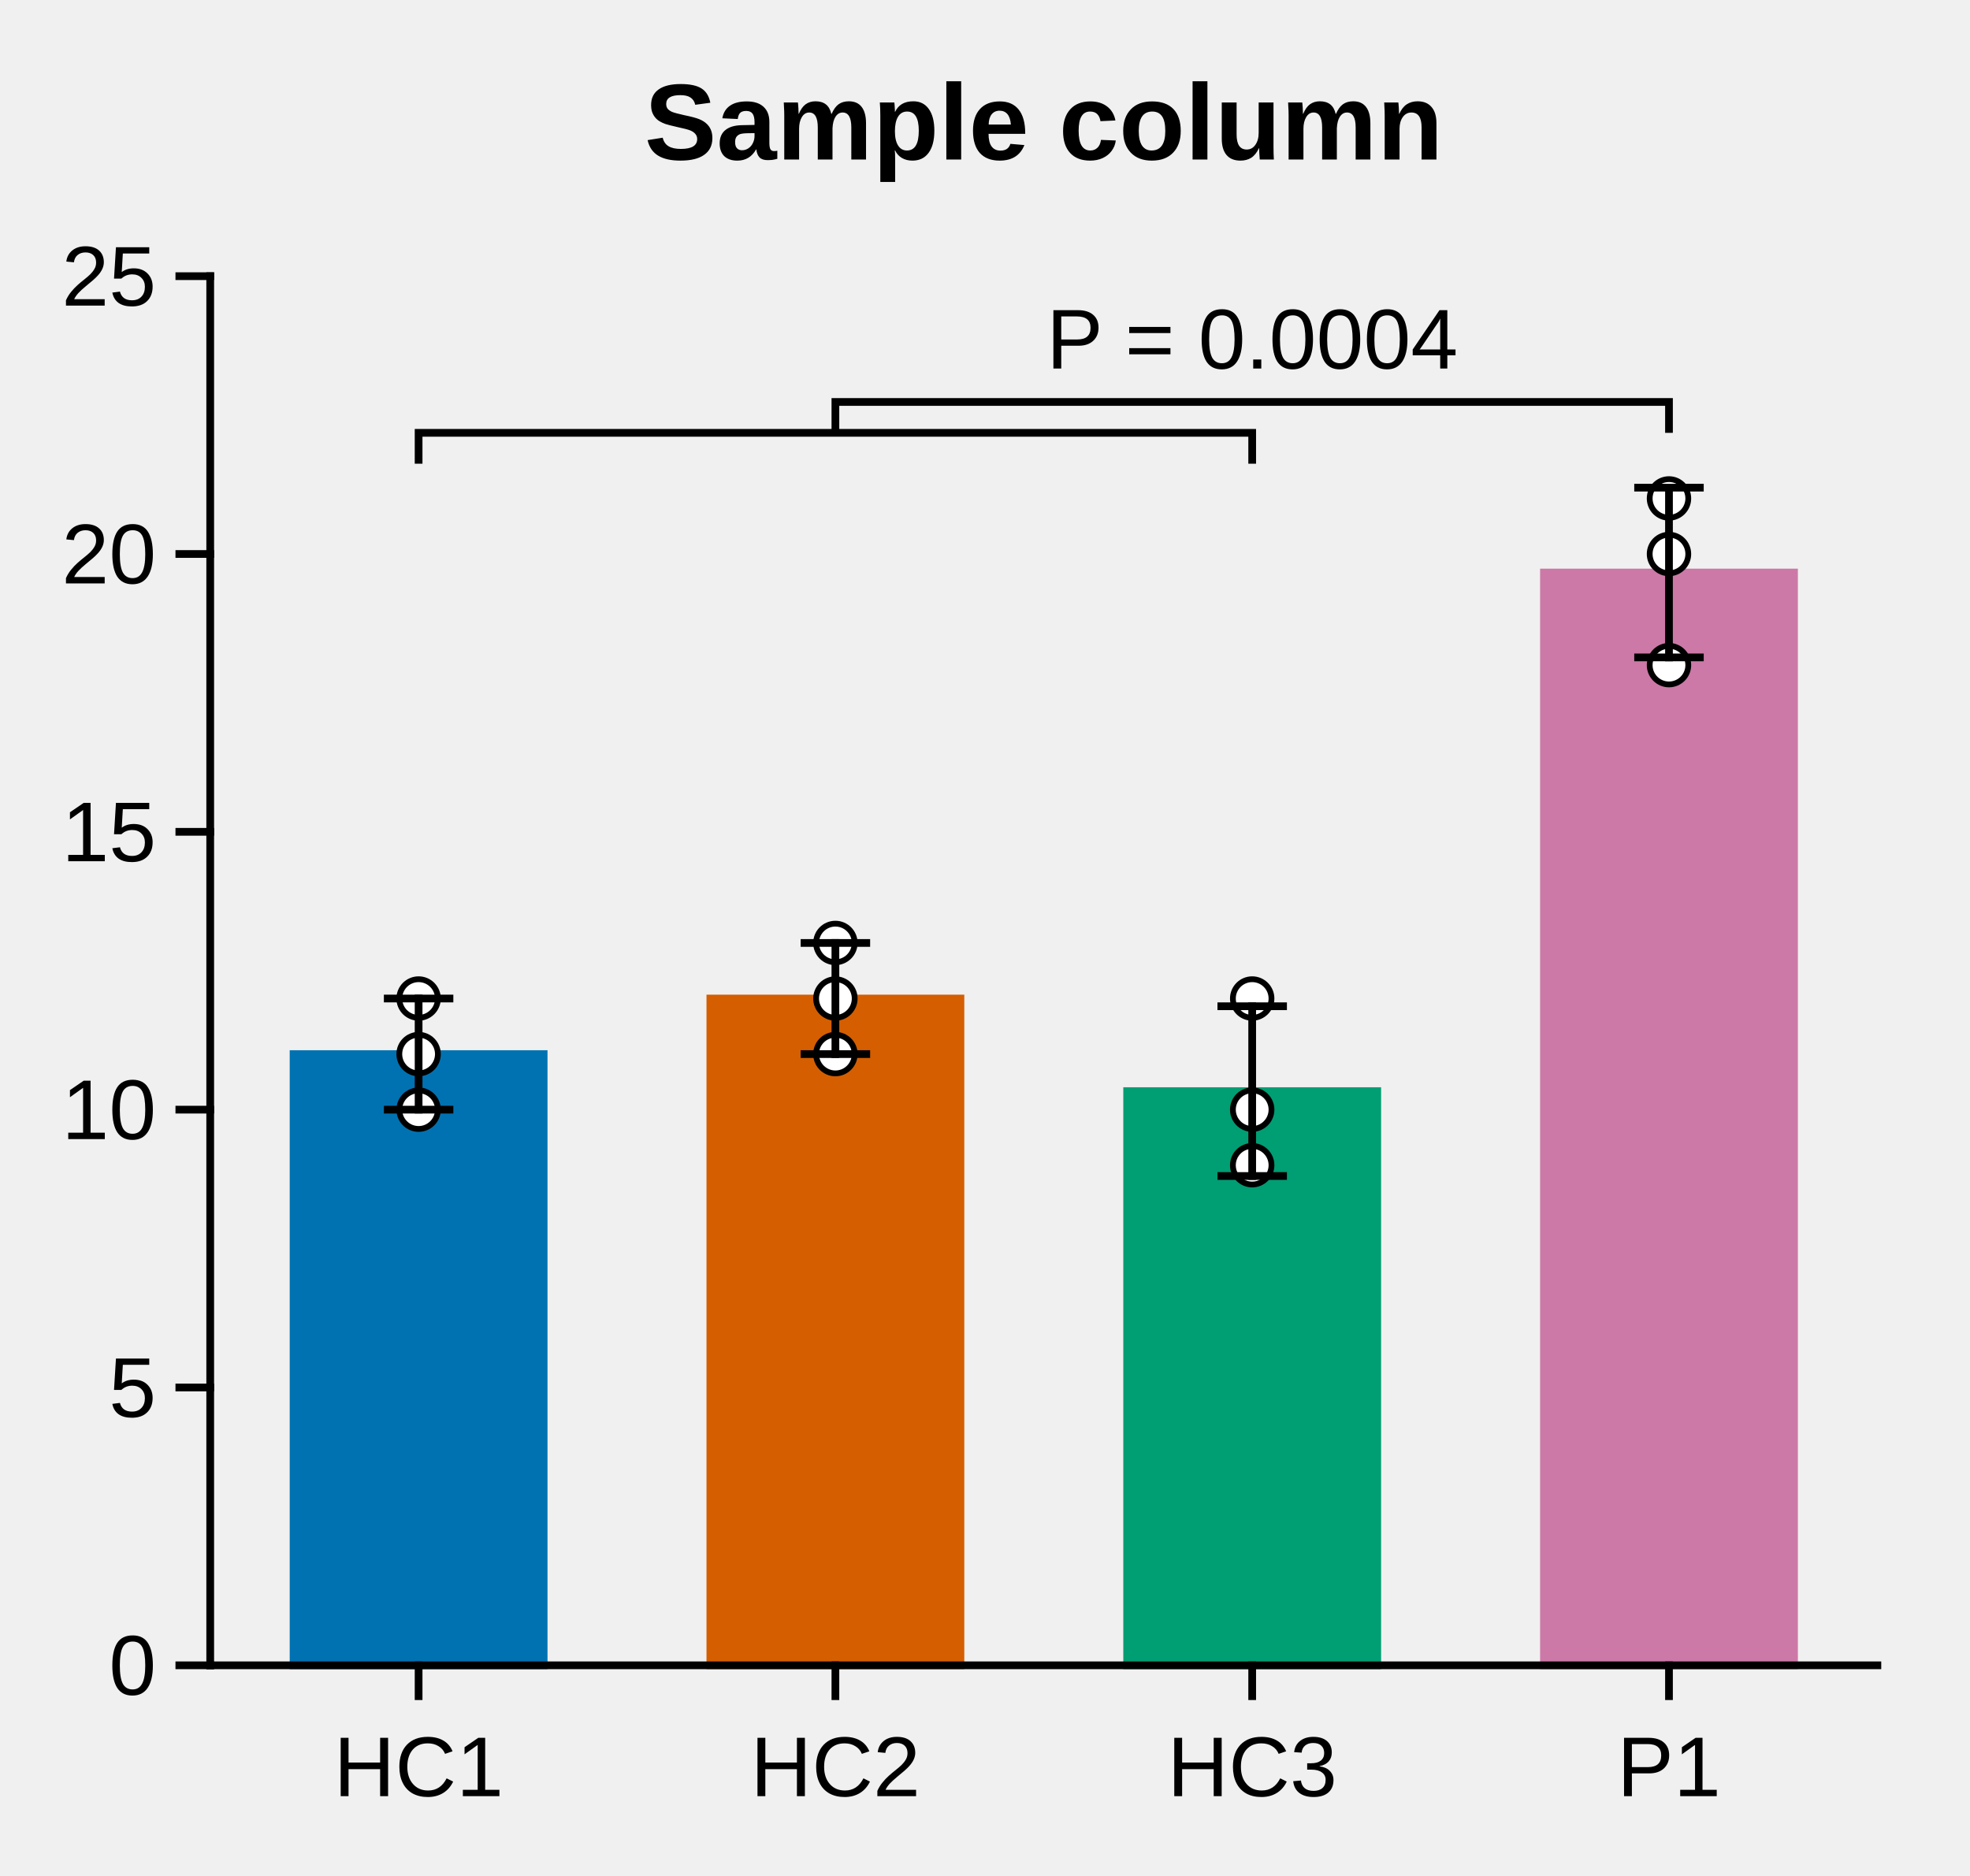
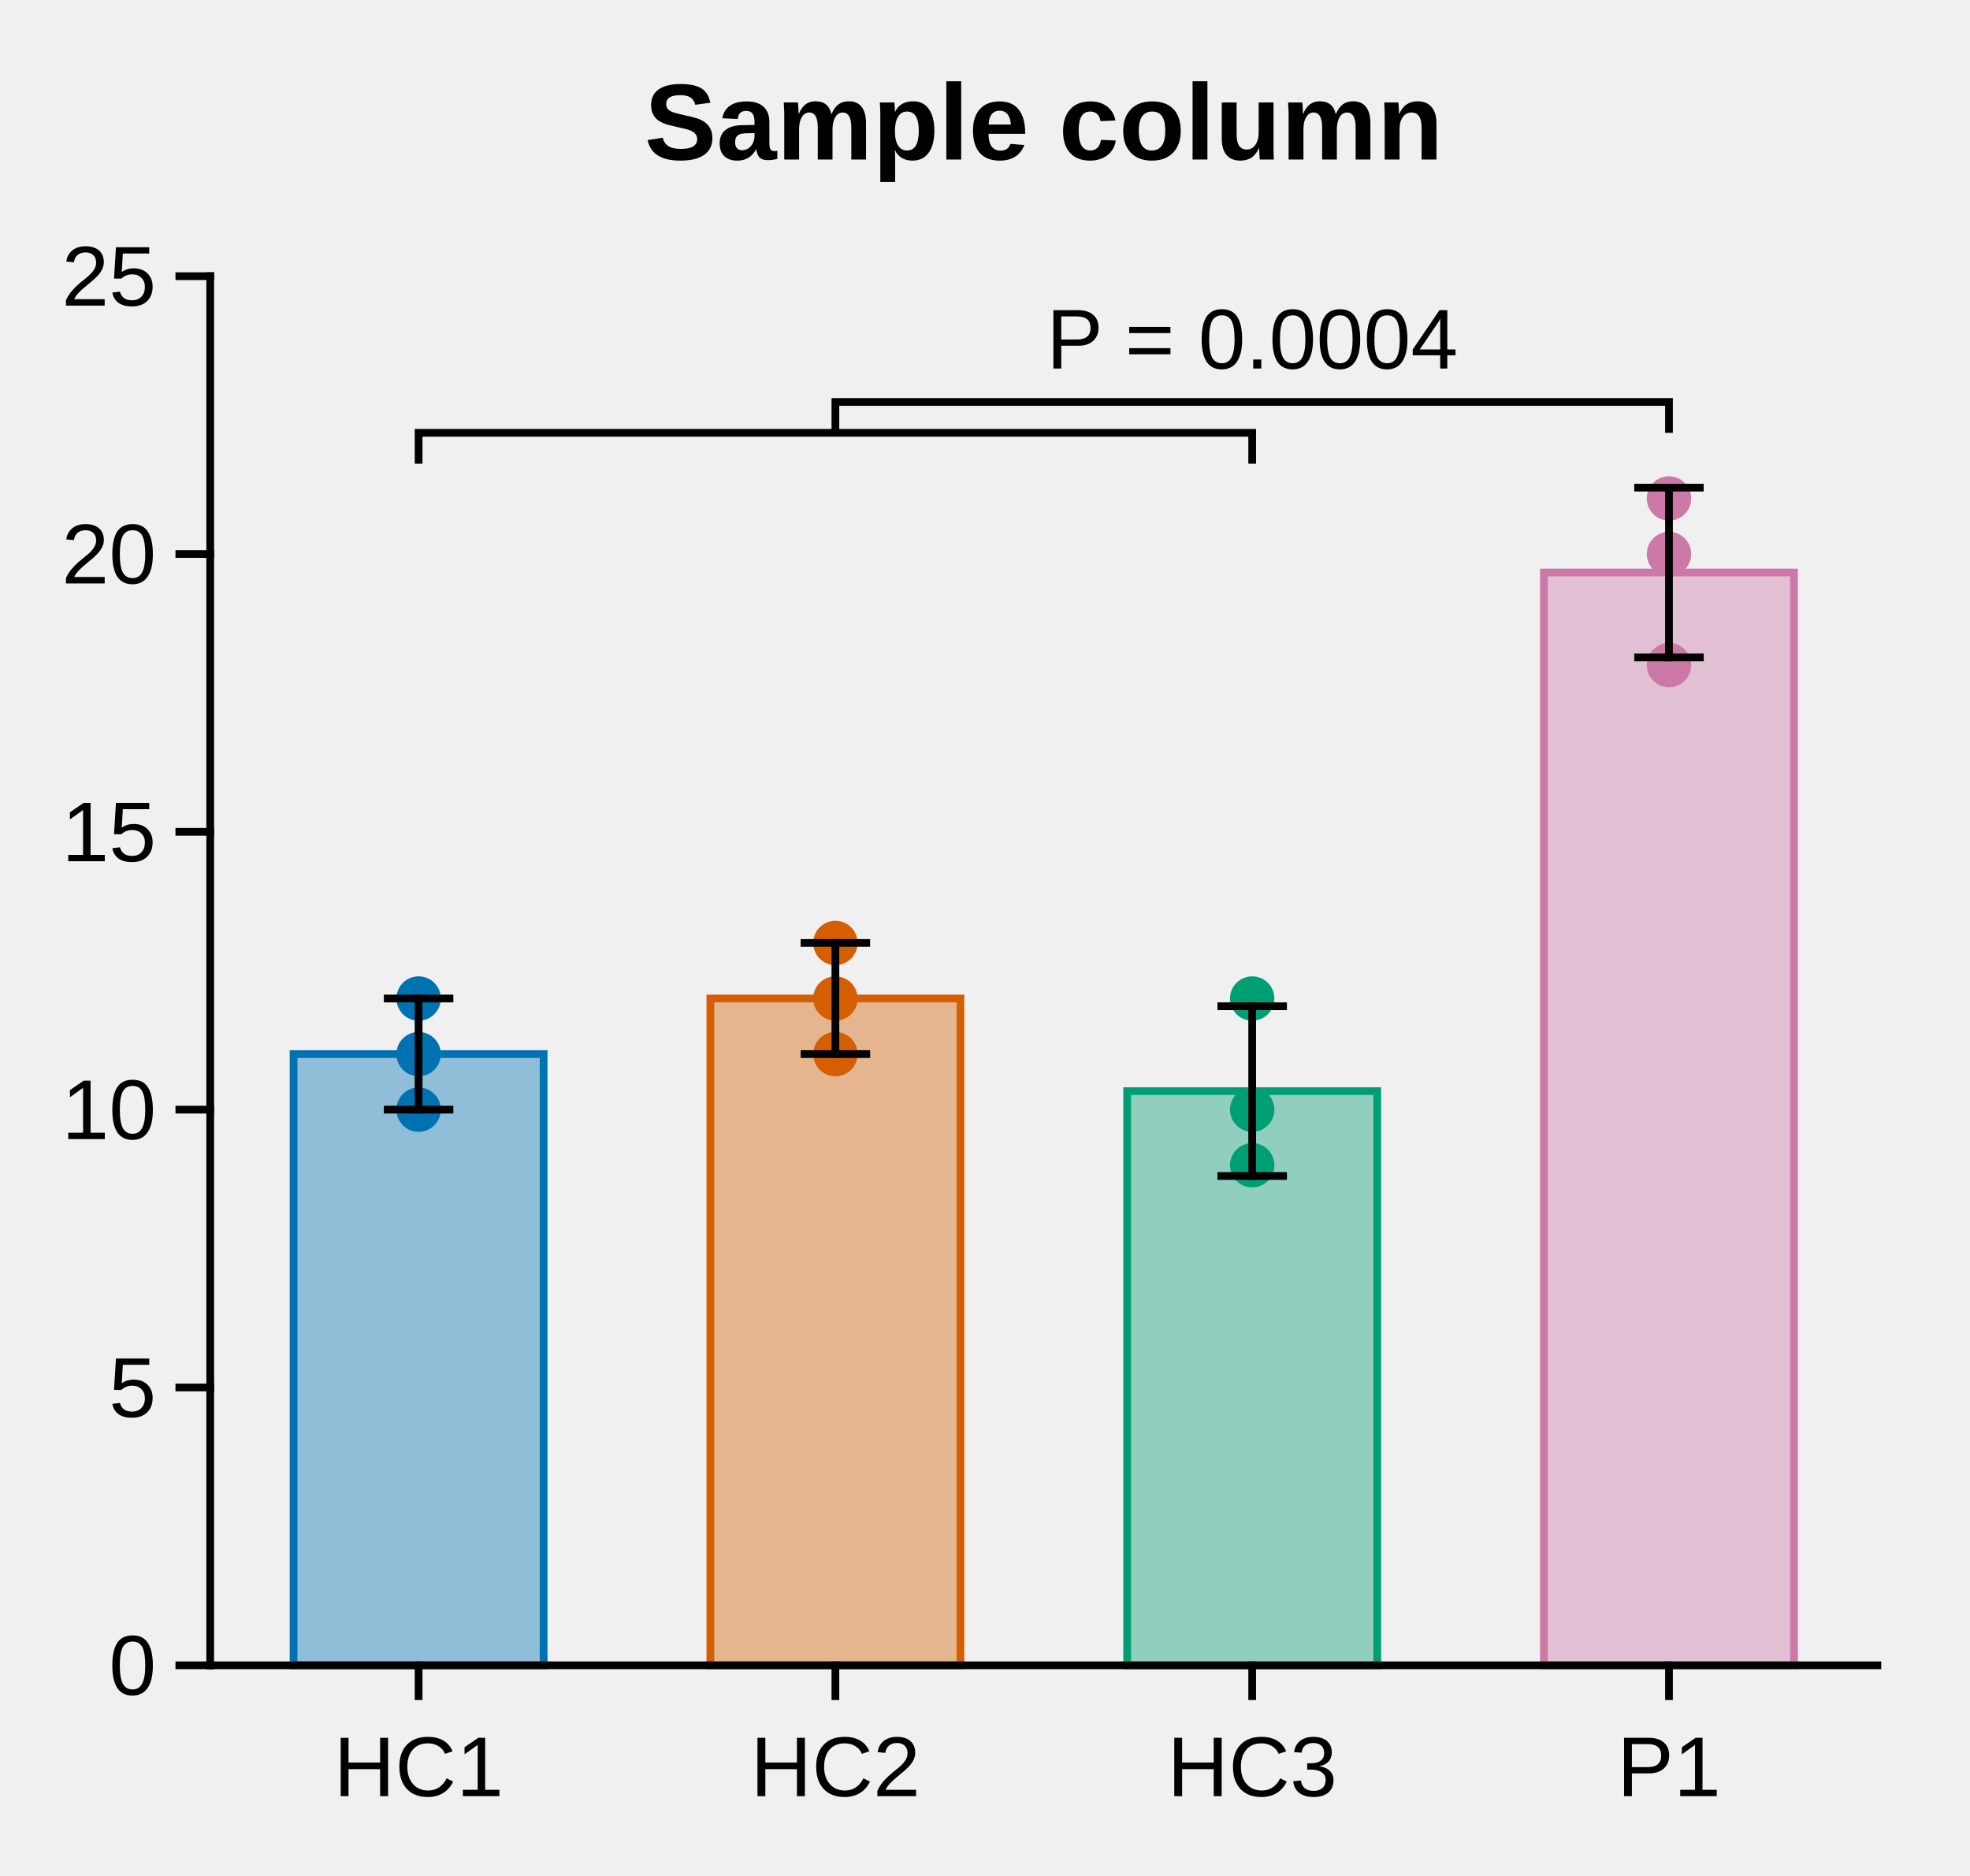
<svg xmlns="http://www.w3.org/2000/svg" width="255.235pt" height="243.074pt" viewBox="0 0 255.235 243.074">
  <g data-id="graph">
    <g data-id="title">
      <text fill="#000000" xml:space="preserve">
        <tspan x="83.501" y="20.674" font-family="'PS Liberation Sans', 'Liberation Sans', Arial, Helvetica, sans-serif" font-size="14" font-weight="bold">Sample column</tspan>
      </text>
    </g>
    <g data-id="series">
      <g data-id="layer/bars">
        <g data-id="series/a/bar">
-           <rect x="38.035" y="136.585" width="32.4" height="79.2" fill="#0072b2" stroke="#0072b2" stroke-width="1" />
+           <rect x="38.035" y="136.585" width="32.4" height="79.2" fill="#0072b2" fill-opacity="0.4" stroke="#0072b2" stroke-width="1" />
        </g>
        <g data-id="series/b/bar">
-           <rect x="92.035" y="129.385" width="32.4" height="86.4" fill="#d55e00" stroke="#d55e00" stroke-width="1" />
+           <rect x="92.035" y="129.385" width="32.4" height="86.4" fill="#d55e00" fill-opacity="0.4" stroke="#d55e00" stroke-width="1" />
        </g>
        <g data-id="series/c/bar">
-           <rect x="146.035" y="141.385" width="32.4" height="74.4" fill="#009e73" stroke="#009e73" stroke-width="1" />
+           <rect x="146.035" y="141.385" width="32.4" height="74.4" fill="#009e73" fill-opacity="0.4" stroke="#009e73" stroke-width="1" />
        </g>
        <g data-id="series/d/bar">
-           <rect x="200.035" y="74.185" width="32.4" height="141.6" fill="#cc79a7" stroke="#cc79a7" stroke-width="1" />
+           <rect x="200.035" y="74.185" width="32.4" height="141.6" fill="#cc79a7" fill-opacity="0.4" stroke="#cc79a7" stroke-width="1" />
        </g>
      </g>
      <g data-id="layer/points">
        <g data-id="series/a/point/0">
-           <path d="M51.735,143.785a2.5,2.5 0 1,0 5,0a2.5,2.5 0 1,0 -5,0Z" fill="#ffffff" stroke="#000000" stroke-width="0.75" />
+           <path d="M51.735,143.785a2.5,2.5 0 1,0 5,0a2.5,2.5 0 1,0 -5,0Z" fill="#0072b2" stroke="#0072b2" stroke-width="0.75" />
        </g>
        <g data-id="series/a/point/1">
-           <path d="M51.735,129.385a2.5,2.5 0 1,0 5,0a2.5,2.5 0 1,0 -5,0Z" fill="#ffffff" stroke="#000000" stroke-width="0.75" />
+           <path d="M51.735,129.385a2.5,2.5 0 1,0 5,0a2.5,2.5 0 1,0 -5,0Z" fill="#0072b2" stroke="#0072b2" stroke-width="0.75" />
        </g>
        <g data-id="series/a/point/2">
-           <path d="M51.735,136.585a2.5,2.5 0 1,0 5,0a2.5,2.5 0 1,0 -5,0Z" fill="#ffffff" stroke="#000000" stroke-width="0.75" />
+           <path d="M51.735,136.585a2.5,2.5 0 1,0 5,0a2.5,2.5 0 1,0 -5,0Z" fill="#0072b2" stroke="#0072b2" stroke-width="0.75" />
        </g>
        <g data-id="series/b/point/0">
-           <path d="M105.735,136.585a2.5,2.5 0 1,0 5,0a2.5,2.5 0 1,0 -5,0Z" fill="#ffffff" stroke="#000000" stroke-width="0.75" />
+           <path d="M105.735,136.585a2.5,2.5 0 1,0 5,0a2.5,2.5 0 1,0 -5,0Z" fill="#d55e00" stroke="#d55e00" stroke-width="0.75" />
        </g>
        <g data-id="series/b/point/1">
-           <path d="M105.735,122.185a2.5,2.5 0 1,0 5,0a2.5,2.5 0 1,0 -5,0Z" fill="#ffffff" stroke="#000000" stroke-width="0.75" />
+           <path d="M105.735,122.185a2.5,2.5 0 1,0 5,0a2.5,2.5 0 1,0 -5,0Z" fill="#d55e00" stroke="#d55e00" stroke-width="0.75" />
        </g>
        <g data-id="series/b/point/2">
-           <path d="M105.735,129.385a2.5,2.5 0 1,0 5,0a2.5,2.5 0 1,0 -5,0Z" fill="#ffffff" stroke="#000000" stroke-width="0.75" />
+           <path d="M105.735,129.385a2.5,2.5 0 1,0 5,0a2.5,2.5 0 1,0 -5,0Z" fill="#d55e00" stroke="#d55e00" stroke-width="0.75" />
        </g>
        <g data-id="series/c/point/0">
-           <path d="M159.735,150.985a2.5,2.5 0 1,0 5,0a2.5,2.5 0 1,0 -5,0Z" fill="#ffffff" stroke="#000000" stroke-width="0.75" />
+           <path d="M159.735,150.985a2.5,2.5 0 1,0 5,0a2.5,2.5 0 1,0 -5,0Z" fill="#009e73" stroke="#009e73" stroke-width="0.75" />
        </g>
        <g data-id="series/c/point/1">
-           <path d="M159.735,129.385a2.5,2.5 0 1,0 5,0a2.5,2.5 0 1,0 -5,0Z" fill="#ffffff" stroke="#000000" stroke-width="0.75" />
+           <path d="M159.735,129.385a2.5,2.5 0 1,0 5,0a2.5,2.5 0 1,0 -5,0Z" fill="#009e73" stroke="#009e73" stroke-width="0.75" />
        </g>
        <g data-id="series/c/point/2">
-           <path d="M159.735,143.785a2.5,2.5 0 1,0 5,0a2.5,2.5 0 1,0 -5,0Z" fill="#ffffff" stroke="#000000" stroke-width="0.75" />
+           <path d="M159.735,143.785a2.5,2.5 0 1,0 5,0a2.5,2.5 0 1,0 -5,0Z" fill="#009e73" stroke="#009e73" stroke-width="0.75" />
        </g>
        <g data-id="series/d/point/0">
-           <path d="M213.735,86.185a2.5,2.5 0 1,0 5,0a2.5,2.5 0 1,0 -5,0Z" fill="#ffffff" stroke="#000000" stroke-width="0.75" />
+           <path d="M213.735,86.185a2.5,2.5 0 1,0 5,0a2.5,2.5 0 1,0 -5,0Z" fill="#cc79a7" stroke="#cc79a7" stroke-width="0.75" />
        </g>
        <g data-id="series/d/point/1">
-           <path d="M213.735,64.585a2.5,2.5 0 1,0 5,0a2.5,2.5 0 1,0 -5,0Z" fill="#ffffff" stroke="#000000" stroke-width="0.75" />
+           <path d="M213.735,64.585a2.5,2.5 0 1,0 5,0a2.5,2.5 0 1,0 -5,0Z" fill="#cc79a7" stroke="#cc79a7" stroke-width="0.75" />
        </g>
        <g data-id="series/d/point/2">
-           <path d="M213.735,71.785a2.5,2.5 0 1,0 5,0a2.5,2.5 0 1,0 -5,0Z" fill="#ffffff" stroke="#000000" stroke-width="0.75" />
+           <path d="M213.735,71.785a2.5,2.5 0 1,0 5,0a2.5,2.5 0 1,0 -5,0Z" fill="#cc79a7" stroke="#cc79a7" stroke-width="0.75" />
        </g>
      </g>
      <g data-id="layer/error">
        <g data-id="series/a/error">
          <g data-id="series/a/error/0">
            <line x1="54.235" y1="129.385" x2="54.235" y2="143.785" stroke="#000000" stroke-width="1" stroke-linecap="square" />
          </g>
          <g data-id="series/a/error/1">
            <line x1="50.235" y1="129.385" x2="58.235" y2="129.385" stroke="#000000" stroke-width="1" stroke-linecap="square" />
          </g>
          <g data-id="series/a/error/2">
            <line x1="50.235" y1="143.785" x2="58.235" y2="143.785" stroke="#000000" stroke-width="1" stroke-linecap="square" />
          </g>
        </g>
        <g data-id="series/b/error">
          <g data-id="series/b/error/0">
            <line x1="108.235" y1="122.185" x2="108.235" y2="136.585" stroke="#000000" stroke-width="1" stroke-linecap="square" />
          </g>
          <g data-id="series/b/error/1">
            <line x1="104.235" y1="122.185" x2="112.235" y2="122.185" stroke="#000000" stroke-width="1" stroke-linecap="square" />
          </g>
          <g data-id="series/b/error/2">
            <line x1="104.235" y1="136.585" x2="112.235" y2="136.585" stroke="#000000" stroke-width="1" stroke-linecap="square" />
          </g>
        </g>
        <g data-id="series/c/error">
          <g data-id="series/c/error/0">
            <line x1="162.235" y1="130.387" x2="162.235" y2="152.383" stroke="#000000" stroke-width="1" stroke-linecap="square" />
          </g>
          <g data-id="series/c/error/1">
            <line x1="158.235" y1="130.387" x2="166.235" y2="130.387" stroke="#000000" stroke-width="1" stroke-linecap="square" />
          </g>
          <g data-id="series/c/error/2">
            <line x1="158.235" y1="152.383" x2="166.235" y2="152.383" stroke="#000000" stroke-width="1" stroke-linecap="square" />
          </g>
        </g>
        <g data-id="series/d/error">
          <g data-id="series/d/error/0">
            <line x1="216.235" y1="63.187" x2="216.235" y2="85.183" stroke="#000000" stroke-width="1" stroke-linecap="square" />
          </g>
          <g data-id="series/d/error/1">
            <line x1="212.235" y1="63.187" x2="220.235" y2="63.187" stroke="#000000" stroke-width="1" stroke-linecap="square" />
          </g>
          <g data-id="series/d/error/2">
            <line x1="212.235" y1="85.183" x2="220.235" y2="85.183" stroke="#000000" stroke-width="1" stroke-linecap="square" />
          </g>
        </g>
      </g>
    </g>
    <g data-id="axis/y">
      <g data-id="axis/y/line">
        <line x1="27.235" y1="215.785" x2="27.235" y2="35.785" stroke="#000000" stroke-width="1" stroke-linecap="square" />
      </g>
      <g data-id="axis/y/tick/0">
        <line x1="27.235" y1="215.785" x2="23.235" y2="215.785" stroke="#000000" stroke-width="1" stroke-linecap="square" />
      </g>
      <g data-id="axis/y/tickLabel/0">
        <text fill="#000000" xml:space="preserve">
          <tspan x="14.118" y="219.599" font-family="'PS Liberation Sans', 'Liberation Sans', Arial, Helvetica, sans-serif" font-size="11">0</tspan>
        </text>
      </g>
      <g data-id="axis/y/tick/1">
        <line x1="27.235" y1="179.785" x2="23.235" y2="179.785" stroke="#000000" stroke-width="1" stroke-linecap="square" />
      </g>
      <g data-id="axis/y/tickLabel/1">
        <text fill="#000000" xml:space="preserve">
          <tspan x="14.118" y="183.599" font-family="'PS Liberation Sans', 'Liberation Sans', Arial, Helvetica, sans-serif" font-size="11">5</tspan>
        </text>
      </g>
      <g data-id="axis/y/tick/2">
        <line x1="27.235" y1="143.785" x2="23.235" y2="143.785" stroke="#000000" stroke-width="1" stroke-linecap="square" />
      </g>
      <g data-id="axis/y/tickLabel/2">
        <text fill="#000000" xml:space="preserve">
          <tspan x="8" y="147.599" font-family="'PS Liberation Sans', 'Liberation Sans', Arial, Helvetica, sans-serif" font-size="11">10</tspan>
        </text>
      </g>
      <g data-id="axis/y/tick/3">
        <line x1="27.235" y1="107.785" x2="23.235" y2="107.785" stroke="#000000" stroke-width="1" stroke-linecap="square" />
      </g>
      <g data-id="axis/y/tickLabel/3">
        <text fill="#000000" xml:space="preserve">
          <tspan x="8" y="111.599" font-family="'PS Liberation Sans', 'Liberation Sans', Arial, Helvetica, sans-serif" font-size="11">15</tspan>
        </text>
      </g>
      <g data-id="axis/y/tick/4">
        <line x1="27.235" y1="71.785" x2="23.235" y2="71.785" stroke="#000000" stroke-width="1" stroke-linecap="square" />
      </g>
      <g data-id="axis/y/tickLabel/4">
        <text fill="#000000" xml:space="preserve">
          <tspan x="8" y="75.599" font-family="'PS Liberation Sans', 'Liberation Sans', Arial, Helvetica, sans-serif" font-size="11">20</tspan>
        </text>
      </g>
      <g data-id="axis/y/tick/5">
        <line x1="27.235" y1="35.785" x2="23.235" y2="35.785" stroke="#000000" stroke-width="1" stroke-linecap="square" />
      </g>
      <g data-id="axis/y/tickLabel/5">
        <text fill="#000000" xml:space="preserve">
          <tspan x="8" y="39.599" font-family="'PS Liberation Sans', 'Liberation Sans', Arial, Helvetica, sans-serif" font-size="11">25</tspan>
        </text>
      </g>
    </g>
    <g data-id="axis/x">
      <g data-id="axis/x/line">
        <line x1="27.235" y1="215.785" x2="243.235" y2="215.785" stroke="#000000" stroke-width="1" stroke-linecap="square" />
      </g>
      <g data-id="axis/x/tick/0">
        <line x1="54.235" y1="215.785" x2="54.235" y2="219.785" stroke="#000000" stroke-width="1" stroke-linecap="square" />
      </g>
      <g data-id="axis/x/tickLabel/0">
        <text fill="#000000" xml:space="preserve">
          <tspan x="43.233" y="232.743" font-family="'PS Liberation Sans', 'Liberation Sans', Arial, Helvetica, sans-serif" font-size="11">HC1</tspan>
        </text>
      </g>
      <g data-id="axis/x/tick/1">
        <line x1="108.235" y1="215.785" x2="108.235" y2="219.785" stroke="#000000" stroke-width="1" stroke-linecap="square" />
      </g>
      <g data-id="axis/x/tickLabel/1">
        <text fill="#000000" xml:space="preserve">
          <tspan x="97.233" y="232.743" font-family="'PS Liberation Sans', 'Liberation Sans', Arial, Helvetica, sans-serif" font-size="11">HC2</tspan>
        </text>
      </g>
      <g data-id="axis/x/tick/2">
        <line x1="162.235" y1="215.785" x2="162.235" y2="219.785" stroke="#000000" stroke-width="1" stroke-linecap="square" />
      </g>
      <g data-id="axis/x/tickLabel/2">
        <text fill="#000000" xml:space="preserve">
          <tspan x="151.233" y="232.743" font-family="'PS Liberation Sans', 'Liberation Sans', Arial, Helvetica, sans-serif" font-size="11">HC3</tspan>
        </text>
      </g>
      <g data-id="axis/x/tick/3">
        <line x1="216.235" y1="215.785" x2="216.235" y2="219.785" stroke="#000000" stroke-width="1" stroke-linecap="square" />
      </g>
      <g data-id="axis/x/tickLabel/3">
        <text fill="#000000" xml:space="preserve">
          <tspan x="209.508" y="232.743" font-family="'PS Liberation Sans', 'Liberation Sans', Arial, Helvetica, sans-serif" font-size="11">P1</tspan>
        </text>
      </g>
    </g>
    <g data-id="annotations">
      <g data-id="annotation/n1">
        <g data-id="annotation/n1/line">
          <polyline points="108.235,56.085 108.235,52.085 216.235,52.085 216.235,56.085" fill="none" stroke="#000000" stroke-width="1" stroke-linejoin="miter" />
        </g>
        <g data-id="annotation/n1/group">
          <polyline points="54.235,60.085 54.235,56.085 162.235,56.085 162.235,60.085" fill="none" stroke="#000000" stroke-width="1" stroke-linejoin="miter" />
        </g>
        <g data-id="annotation/n1/label">
          <text fill="#000000" xml:space="preserve">
            <tspan x="135.576" y="47.754" font-family="'PS Liberation Sans', 'Liberation Sans', Arial, Helvetica, sans-serif" font-size="11">P = 0.0004</tspan>
          </text>
        </g>
      </g>
    </g>
  </g>
</svg>
